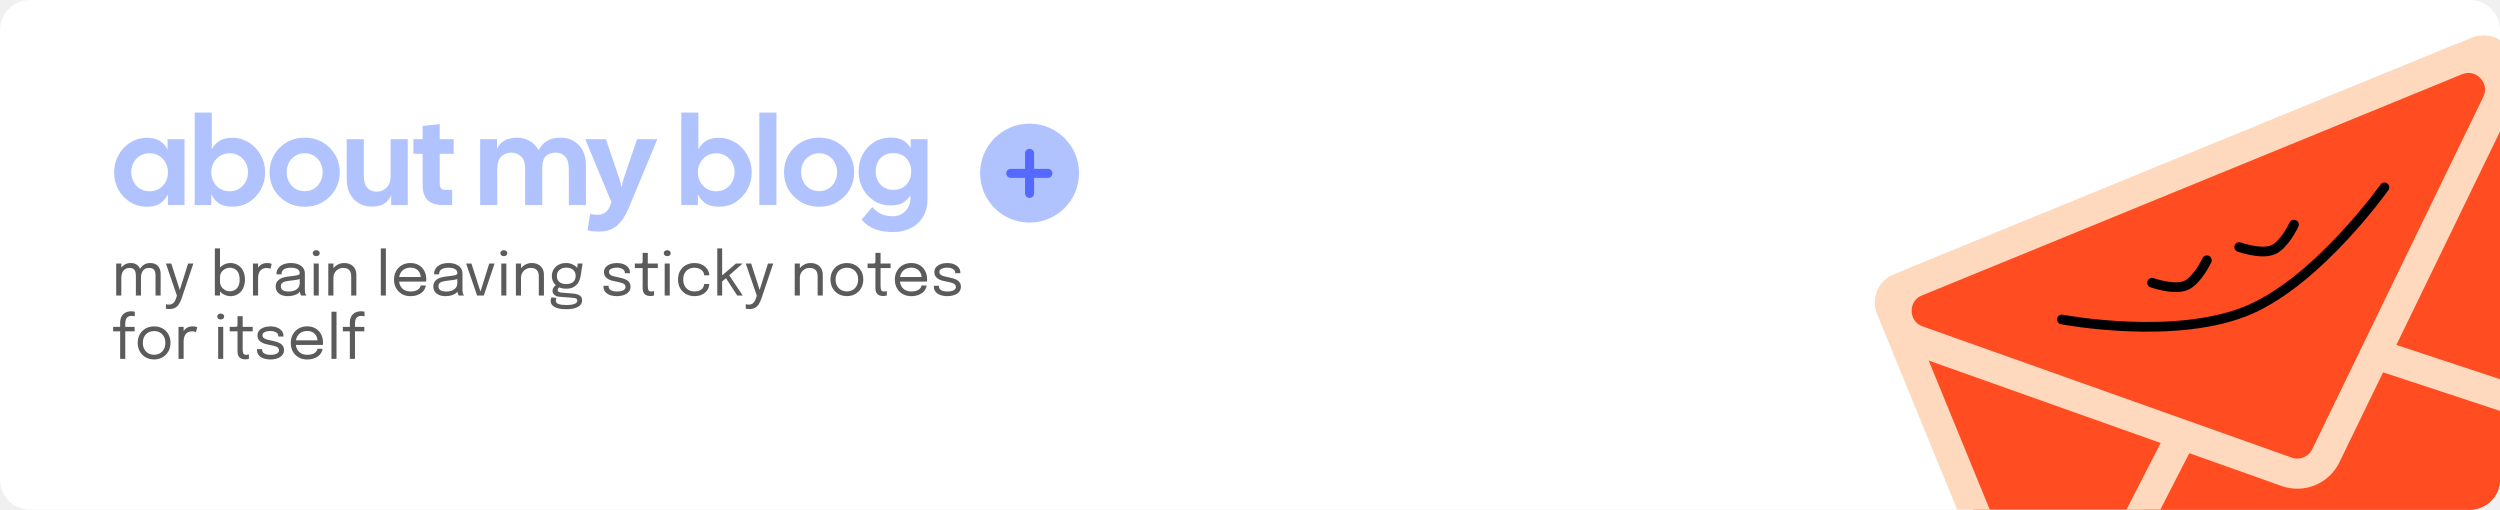
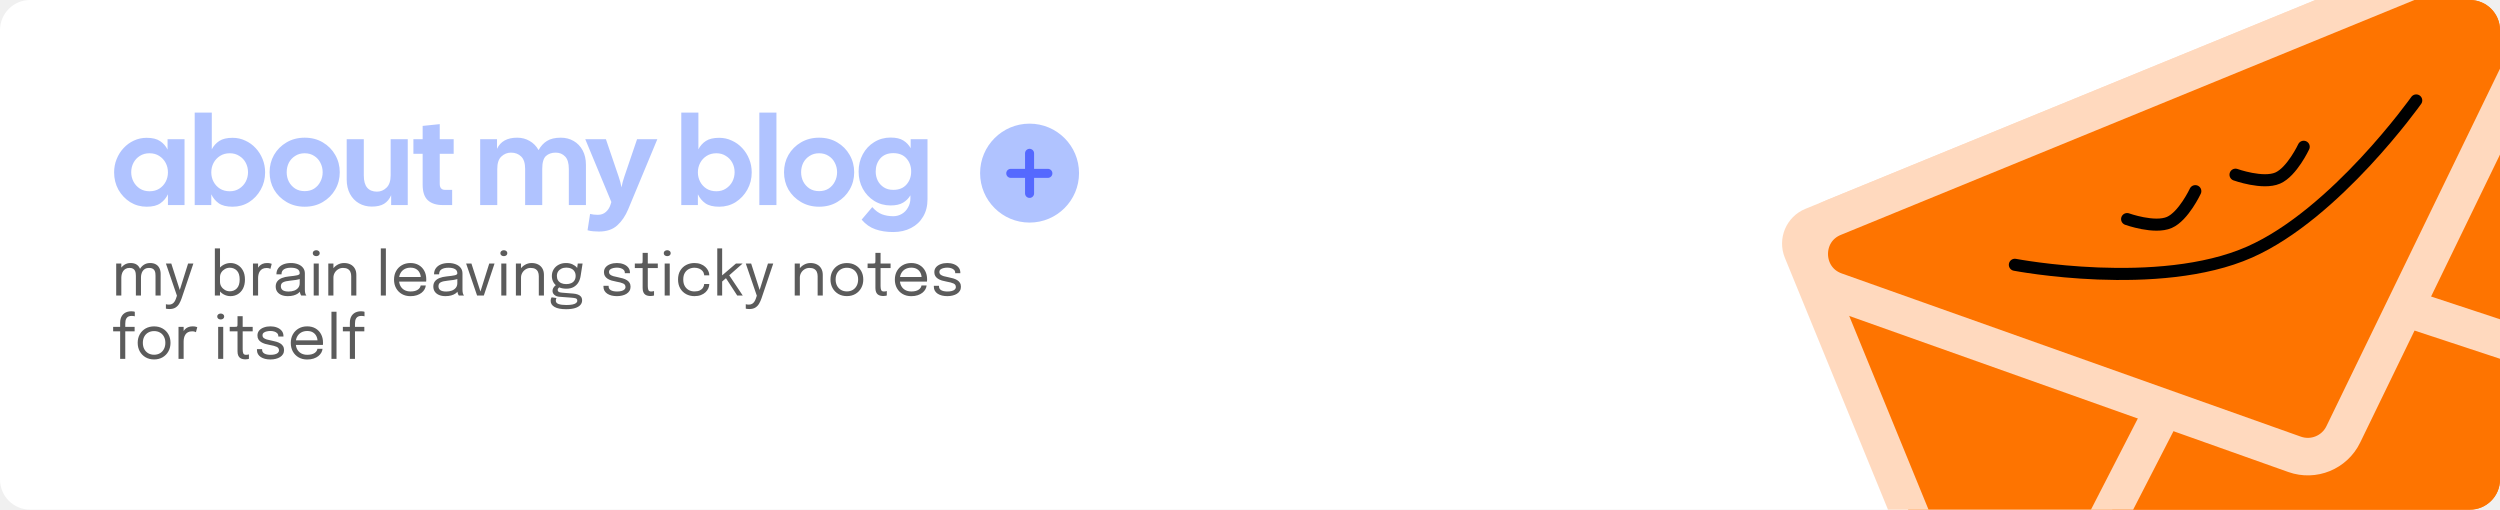
<svg xmlns="http://www.w3.org/2000/svg" width="829" height="169" viewBox="0 0 829 169" fill="none">
-   <g clip-path="url(#clip0_57_651)">
+   <g clip-path="url(#clip0_61_985)">
    <rect width="829" height="169" rx="10" fill="white" />
-     <rect x="625.142" y="97.546" width="217.391" height="146.117" rx="5" transform="rotate(-22.2683 625.142 97.5463)" fill="#FF4C21" stroke="#FFD9BE" stroke-width="10" />
-     <path d="M744.209 103.882C744.428 103.457 744.924 103.254 745.378 103.404L880.806 148.083C881.663 148.366 881.705 149.563 880.87 149.905L680.245 232.058C679.409 232.4 678.6 231.518 679.012 230.715L744.209 103.882Z" fill="#FF4C21" stroke="#FFD9BE" stroke-width="10" />
-     <path d="M758.266 156.449C763.311 158.242 768.897 155.955 771.235 151.138L827.952 34.309C832.162 25.635 823.442 16.346 814.52 19.999L635.435 93.332C626.513 96.986 626.813 109.722 635.898 112.952L758.266 156.449Z" fill="#FF4C21" stroke="#FFD9BE" stroke-width="10" />
-     <path d="M683.708 105.932C683.708 105.932 722.019 113.257 746.274 102.539C769.224 92.397 790.673 62.132 790.673 62.132" stroke="black" stroke-width="3.219" stroke-linecap="round" />
-     <path d="M713.626 93.751C713.626 93.751 720.92 96.368 724.874 94.646C728.665 92.996 731.798 86.31 731.798 86.31" stroke="black" stroke-width="3.219" stroke-linecap="round" />
-     <path d="M742.516 81.921C742.516 81.921 749.81 84.538 753.764 82.816C757.555 81.166 760.688 74.48 760.688 74.48" stroke="black" stroke-width="3.219" stroke-linecap="round" />
+     <rect x="595.259" y="77.371" width="270.485" height="181.803" rx="6.221" transform="rotate(-22.2683 595.259 77.3707)" fill="#FE7400" stroke="#FFD9BE" stroke-width="12.442" />
+     <path d="M743.406 85.254C743.678 84.725 744.294 84.472 744.86 84.659L913.364 140.25C914.431 140.602 914.483 142.092 913.443 142.517L663.819 244.735C662.779 245.16 661.772 244.062 662.285 243.063L743.406 85.254Z" fill="#FE7400" stroke="#FFD9BE" stroke-width="12.442" />
+     <path d="M760.895 150.66C767.171 152.891 774.122 150.044 777.032 144.052L847.601 -1.312C852.84 -12.104 841.99 -23.662 830.889 -19.116L608.065 72.127C596.964 76.673 597.338 92.521 608.641 96.539L760.895 150.66Z" fill="#FE7400" stroke="#FFD9BE" stroke-width="12.442" />
+     <path d="M668.129 87.804C668.129 87.804 715.796 96.919 745.975 83.582C774.53 70.963 801.219 33.306 801.219 33.306" stroke="black" stroke-width="4.005" stroke-linecap="round" />
+     <path d="M705.354 72.648C705.354 72.648 714.429 75.904 719.349 73.762C724.065 71.709 727.964 63.389 727.964 63.389" stroke="black" stroke-width="4.005" stroke-linecap="round" />
+     <path d="M741.297 57.929C741.297 57.929 750.372 61.185 755.292 59.043C760.009 56.99 763.907 48.671 763.907 48.671" stroke="black" stroke-width="4.005" stroke-linecap="round" />
    <path d="M48.634 68.546C46.646 68.546 44.826 68.042 43.174 67.034C41.55 65.998 40.248 64.626 39.268 62.918C38.316 61.182 37.84 59.264 37.84 57.164C37.84 55.596 38.12 54.126 38.68 52.754C39.24 51.354 40.01 50.136 40.99 49.1C41.97 48.036 43.104 47.21 44.392 46.622C45.708 46.006 47.122 45.698 48.634 45.698C50.538 45.698 52.022 46.062 53.086 46.79C54.15 47.49 54.976 48.428 55.564 49.604V46.16H61.192V68H55.69V64.43C55.102 65.662 54.262 66.656 53.17 67.412C52.106 68.168 50.594 68.546 48.634 68.546ZM49.558 63.422C50.818 63.422 51.896 63.142 52.792 62.582C53.716 61.994 54.43 61.224 54.934 60.272C55.438 59.32 55.69 58.284 55.69 57.164C55.69 56.016 55.438 54.966 54.934 54.014C54.43 53.062 53.716 52.292 52.792 51.704C51.896 51.116 50.818 50.822 49.558 50.822C48.354 50.822 47.29 51.116 46.366 51.704C45.47 52.264 44.77 53.02 44.266 53.972C43.762 54.924 43.51 55.974 43.51 57.122C43.51 58.214 43.762 59.25 44.266 60.23C44.77 61.182 45.47 61.952 46.366 62.54C47.29 63.128 48.354 63.422 49.558 63.422ZM77.119 68.546C75.159 68.546 73.633 68.168 72.541 67.412C71.477 66.656 70.651 65.662 70.063 64.43V68H64.561V37.34H70.231V49.52C70.819 48.372 71.645 47.448 72.709 46.748C73.773 46.048 75.243 45.698 77.119 45.698C78.631 45.698 80.031 46.006 81.319 46.622C82.635 47.21 83.783 48.036 84.763 49.1C85.743 50.136 86.513 51.354 87.073 52.754C87.633 54.126 87.913 55.596 87.913 57.164C87.913 59.264 87.423 61.182 86.443 62.918C85.491 64.626 84.203 65.998 82.579 67.034C80.955 68.042 79.135 68.546 77.119 68.546ZM76.195 63.422C77.399 63.422 78.449 63.128 79.345 62.54C80.269 61.952 80.983 61.182 81.487 60.23C81.991 59.25 82.243 58.214 82.243 57.122C82.243 55.974 81.991 54.924 81.487 53.972C80.983 53.02 80.269 52.264 79.345 51.704C78.449 51.116 77.399 50.822 76.195 50.822C74.963 50.822 73.885 51.116 72.961 51.704C72.037 52.292 71.323 53.062 70.819 54.014C70.315 54.966 70.063 56.016 70.063 57.164C70.063 58.284 70.315 59.32 70.819 60.272C71.323 61.224 72.037 61.994 72.961 62.582C73.885 63.142 74.963 63.422 76.195 63.422ZM101.031 68.546C98.791 68.546 96.789 68.028 95.025 66.992C93.261 65.956 91.875 64.584 90.867 62.876C89.887 61.14 89.397 59.222 89.397 57.122C89.397 55.022 89.887 53.104 90.867 51.368C91.875 49.632 93.261 48.246 95.025 47.21C96.789 46.174 98.791 45.656 101.031 45.656C103.299 45.656 105.301 46.174 107.037 47.21C108.801 48.246 110.173 49.632 111.153 51.368C112.161 53.104 112.665 55.022 112.665 57.122C112.665 59.222 112.161 61.14 111.153 62.876C110.173 64.584 108.801 65.956 107.037 66.992C105.301 68.028 103.299 68.546 101.031 68.546ZM101.031 63.38C102.235 63.38 103.285 63.1 104.181 62.54C105.077 61.952 105.763 61.182 106.239 60.23C106.743 59.278 106.995 58.242 106.995 57.122C106.995 55.974 106.743 54.924 106.239 53.972C105.763 53.02 105.077 52.264 104.181 51.704C103.285 51.116 102.235 50.822 101.031 50.822C99.827 50.822 98.777 51.116 97.881 51.704C96.985 52.264 96.285 53.02 95.781 53.972C95.305 54.924 95.067 55.974 95.067 57.122C95.067 58.242 95.305 59.278 95.781 60.23C96.285 61.182 96.985 61.952 97.881 62.54C98.777 63.1 99.827 63.38 101.031 63.38ZM123.28 68.504C121.712 68.504 120.298 68.14 119.038 67.412C117.778 66.684 116.784 65.648 116.056 64.304C115.328 62.932 114.964 61.336 114.964 59.516V46.16H120.634V58.13C120.634 60.006 121.012 61.378 121.768 62.246C122.524 63.114 123.602 63.548 125.002 63.548C126.206 63.548 127.256 63.114 128.152 62.246C129.076 61.378 129.538 60.006 129.538 58.13V46.16H135.208V68H129.706V64.724C129.174 65.984 128.39 66.936 127.354 67.58C126.346 68.196 124.988 68.504 123.28 68.504ZM146.827 68C144.671 68 143.019 67.468 141.871 66.404C140.723 65.34 140.149 63.618 140.149 61.238V50.99H137.083V46.16H140.149V41.75L145.819 41.162V46.16H150.439V50.99H145.819V60.944C145.819 62.288 146.407 62.96 147.583 62.96H149.935V68H146.827ZM159.225 68V46.16H164.811V49.352C165.959 46.888 168.185 45.656 171.489 45.656C173.029 45.656 174.415 46.02 175.647 46.748C176.879 47.448 177.859 48.456 178.587 49.772C179.315 48.456 180.239 47.448 181.359 46.748C182.507 46.02 184.047 45.656 185.979 45.656C187.547 45.656 188.961 46.02 190.221 46.748C191.481 47.476 192.475 48.512 193.203 49.856C193.931 51.2 194.295 52.796 194.295 54.644V68H188.625V56.03C188.625 54.126 188.219 52.754 187.407 51.914C186.595 51.046 185.545 50.612 184.257 50.612C182.941 50.612 181.863 50.99 181.023 51.746C180.211 52.502 179.805 53.93 179.805 56.03V68H174.135V56.03C174.135 54.126 173.701 52.754 172.833 51.914C171.965 51.046 170.831 50.612 169.431 50.612C168.227 50.612 167.163 51.046 166.239 51.914C165.343 52.754 164.895 54.126 164.895 56.03V68H159.225ZM198.611 76.778C198.051 76.778 197.421 76.75 196.721 76.694C196.021 76.638 195.391 76.526 194.831 76.358L195.671 70.94C196.455 71.136 197.309 71.234 198.233 71.234C199.325 71.234 200.221 70.912 200.921 70.268C201.621 69.652 202.125 68.868 202.433 67.916L202.727 66.992L194.075 46.16H200.921L205.163 58.634C205.555 59.754 205.863 60.916 206.087 62.12C206.311 60.916 206.619 59.754 207.011 58.634L211.253 46.16H217.973L208.313 69.386C207.389 71.598 206.185 73.376 204.701 74.72C203.217 76.092 201.187 76.778 198.611 76.778ZM238.474 68.546C236.514 68.546 234.988 68.168 233.896 67.412C232.832 66.656 232.006 65.662 231.418 64.43V68H225.916V37.34H231.586V49.52C232.174 48.372 233 47.448 234.064 46.748C235.128 46.048 236.598 45.698 238.474 45.698C239.986 45.698 241.386 46.006 242.674 46.622C243.99 47.21 245.138 48.036 246.118 49.1C247.098 50.136 247.868 51.354 248.428 52.754C248.988 54.126 249.268 55.596 249.268 57.164C249.268 59.264 248.778 61.182 247.798 62.918C246.846 64.626 245.558 65.998 243.934 67.034C242.31 68.042 240.49 68.546 238.474 68.546ZM237.55 63.422C238.754 63.422 239.804 63.128 240.7 62.54C241.624 61.952 242.338 61.182 242.842 60.23C243.346 59.25 243.598 58.214 243.598 57.122C243.598 55.974 243.346 54.924 242.842 53.972C242.338 53.02 241.624 52.264 240.7 51.704C239.804 51.116 238.754 50.822 237.55 50.822C236.318 50.822 235.24 51.116 234.316 51.704C233.392 52.292 232.678 53.062 232.174 54.014C231.67 54.966 231.418 56.016 231.418 57.164C231.418 58.284 231.67 59.32 232.174 60.272C232.678 61.224 233.392 61.994 234.316 62.582C235.24 63.142 236.318 63.422 237.55 63.422ZM251.797 68V37.34H257.467V68H251.797ZM271.615 68.546C269.375 68.546 267.373 68.028 265.609 66.992C263.845 65.956 262.459 64.584 261.451 62.876C260.471 61.14 259.981 59.222 259.981 57.122C259.981 55.022 260.471 53.104 261.451 51.368C262.459 49.632 263.845 48.246 265.609 47.21C267.373 46.174 269.375 45.656 271.615 45.656C273.883 45.656 275.885 46.174 277.621 47.21C279.385 48.246 280.757 49.632 281.737 51.368C282.745 53.104 283.249 55.022 283.249 57.122C283.249 59.222 282.745 61.14 281.737 62.876C280.757 64.584 279.385 65.956 277.621 66.992C275.885 68.028 273.883 68.546 271.615 68.546ZM271.615 63.38C272.819 63.38 273.869 63.1 274.765 62.54C275.661 61.952 276.347 61.182 276.823 60.23C277.327 59.278 277.579 58.242 277.579 57.122C277.579 55.974 277.327 54.924 276.823 53.972C276.347 53.02 275.661 52.264 274.765 51.704C273.869 51.116 272.819 50.822 271.615 50.822C270.411 50.822 269.361 51.116 268.465 51.704C267.569 52.264 266.869 53.02 266.365 53.972C265.889 54.924 265.651 55.974 265.651 57.122C265.651 58.242 265.889 59.278 266.365 60.23C266.869 61.182 267.569 61.952 268.465 62.54C269.361 63.1 270.411 63.38 271.615 63.38ZM296.179 76.946C293.967 76.946 291.993 76.638 290.257 76.022C288.549 75.434 287.037 74.37 285.721 72.83L289.249 68.672C290.285 69.848 291.363 70.646 292.483 71.066C293.603 71.486 294.849 71.696 296.221 71.696C297.229 71.696 298.167 71.444 299.035 70.94C299.903 70.436 300.589 69.722 301.093 68.798C301.625 67.902 301.891 66.88 301.891 65.732V64.766C301.303 65.774 300.491 66.586 299.455 67.202C298.447 67.818 297.061 68.126 295.297 68.126C293.309 68.126 291.503 67.622 289.879 66.614C288.283 65.606 287.023 64.262 286.099 62.582C285.175 60.874 284.713 58.97 284.713 56.87C284.713 54.77 285.175 52.866 286.099 51.158C287.023 49.45 288.283 48.106 289.879 47.126C291.503 46.118 293.309 45.614 295.297 45.614C297.117 45.614 298.531 45.936 299.539 46.58C300.575 47.224 301.387 48.078 301.975 49.142V46.16H307.561V66.068C307.561 68.308 307.071 70.24 306.091 71.864C305.139 73.488 303.809 74.734 302.101 75.602C300.393 76.498 298.419 76.946 296.179 76.946ZM296.221 62.96C298.097 62.96 299.553 62.372 300.589 61.196C301.625 60.02 302.143 58.578 302.143 56.87C302.143 55.162 301.625 53.72 300.589 52.544C299.553 51.368 298.097 50.78 296.221 50.78C294.373 50.78 292.931 51.368 291.895 52.544C290.887 53.72 290.383 55.162 290.383 56.87C290.383 57.962 290.607 58.97 291.055 59.894C291.531 60.818 292.203 61.56 293.071 62.12C293.939 62.68 294.989 62.96 296.221 62.96Z" fill="#B0C3FF" />
    <path d="M45.06 98V93.31C45.06 92.897 45.06 92.54 45.06 92.24C45.06 91.933 45.06 91.677 45.06 91.47C45.06 91.21 45.04 90.93 45 90.63C44.967 90.323 44.883 90.037 44.75 89.77C44.617 89.497 44.407 89.273 44.12 89.1C43.84 88.927 43.45 88.84 42.95 88.84C42.443 88.84 42.017 88.94 41.67 89.14C41.323 89.333 41.043 89.59 40.83 89.91C40.617 90.23 40.463 90.583 40.37 90.97C40.277 91.35 40.23 91.727 40.23 92.1L39.27 91.71C39.27 90.91 39.437 90.17 39.77 89.49C40.103 88.81 40.57 88.263 41.17 87.85C41.777 87.43 42.487 87.22 43.3 87.22C44.107 87.22 44.763 87.383 45.27 87.71C45.777 88.037 46.15 88.487 46.39 89.06C46.63 89.633 46.75 90.293 46.75 91.04C46.75 91.307 46.75 91.65 46.75 92.07C46.75 92.483 46.75 92.957 46.75 93.49V98H45.06ZM38.53 98V87.38H40.23V98H38.53ZM51.57 98V93.31C51.57 92.857 51.57 92.483 51.57 92.19C51.57 91.89 51.57 91.637 51.57 91.43C51.57 91.17 51.553 90.89 51.52 90.59C51.487 90.29 51.403 90.01 51.27 89.75C51.137 89.483 50.923 89.267 50.63 89.1C50.343 88.927 49.94 88.84 49.42 88.84C48.907 88.84 48.477 88.937 48.13 89.13C47.79 89.323 47.517 89.577 47.31 89.89C47.11 90.203 46.967 90.543 46.88 90.91C46.793 91.27 46.75 91.617 46.75 91.95L45.79 91.58C45.79 90.82 45.95 90.11 46.27 89.45C46.597 88.783 47.057 88.247 47.65 87.84C48.25 87.427 48.96 87.22 49.78 87.22C50.547 87.22 51.187 87.37 51.7 87.67C52.22 87.97 52.61 88.393 52.87 88.94C53.137 89.48 53.27 90.123 53.27 90.87C53.27 91.15 53.27 91.497 53.27 91.91C53.27 92.323 53.27 92.79 53.27 93.31V98H51.57ZM56.155 102.48C55.888 102.48 55.645 102.463 55.425 102.43C55.205 102.403 55.068 102.377 55.015 102.35V100.87C55.101 100.91 55.245 100.943 55.445 100.97C55.645 100.997 55.845 101.01 56.045 101.01C56.471 101.01 56.831 100.92 57.125 100.74C57.418 100.567 57.665 100.327 57.865 100.02C58.065 99.72 58.228 99.38 58.355 99L58.675 98.06L55.015 87.38H56.795L59.735 96.53H59.495L62.375 87.38H64.125L60.235 98.91C60.015 99.557 59.748 100.15 59.435 100.69C59.128 101.23 58.715 101.663 58.195 101.99C57.681 102.317 57.001 102.48 56.155 102.48ZM76.435 98.2C75.615 98.2 74.848 98 74.135 97.6C73.421 97.193 72.841 96.637 72.395 95.93C71.955 95.223 71.735 94.417 71.735 93.51C71.735 93.49 71.735 93.473 71.735 93.46C71.735 93.447 71.735 93.43 71.735 93.41L72.955 93.38C72.955 93.393 72.955 93.41 72.955 93.43C72.955 93.443 72.955 93.457 72.955 93.47C72.955 94.043 73.105 94.567 73.405 95.04C73.712 95.513 74.112 95.89 74.605 96.17C75.098 96.45 75.628 96.59 76.195 96.59C77.135 96.59 77.915 96.27 78.535 95.63C79.162 94.983 79.475 94 79.475 92.68C79.475 91.353 79.165 90.373 78.545 89.74C77.925 89.1 77.141 88.78 76.195 88.78C75.628 88.78 75.098 88.92 74.605 89.2C74.112 89.473 73.712 89.843 73.405 90.31C73.105 90.777 72.955 91.3 72.955 91.88L71.735 91.84C71.735 90.927 71.955 90.123 72.395 89.43C72.841 88.737 73.421 88.197 74.135 87.81C74.848 87.417 75.615 87.22 76.435 87.22C77.295 87.22 78.088 87.433 78.815 87.86C79.541 88.28 80.125 88.897 80.565 89.71C81.005 90.523 81.225 91.513 81.225 92.68C81.225 93.867 81.008 94.873 80.575 95.7C80.141 96.52 79.561 97.143 78.835 97.57C78.108 97.99 77.308 98.2 76.435 98.2ZM71.245 98V82.37H72.955V98H71.245ZM83.882 98V87.38H85.582V90.64L85.022 90.44C85.062 90.047 85.162 89.66 85.322 89.28C85.482 88.893 85.702 88.547 85.982 88.24C86.268 87.927 86.625 87.68 87.052 87.5C87.478 87.313 87.978 87.22 88.552 87.22C88.978 87.22 89.325 87.257 89.592 87.33C89.865 87.397 90.035 87.45 90.102 87.49L89.662 89.16C89.595 89.113 89.458 89.053 89.252 88.98C89.052 88.907 88.765 88.87 88.392 88.87C87.838 88.87 87.378 88.97 87.012 89.17C86.652 89.37 86.365 89.637 86.152 89.97C85.945 90.297 85.798 90.653 85.712 91.04C85.625 91.427 85.582 91.81 85.582 92.19V98H83.882ZM95.443 98.2C94.636 98.2 93.93 98.073 93.323 97.82C92.723 97.567 92.257 97.203 91.923 96.73C91.59 96.25 91.423 95.677 91.423 95.01C91.423 94.317 91.603 93.74 91.963 93.28C92.323 92.813 92.83 92.45 93.483 92.19C94.136 91.93 94.897 91.757 95.763 91.67C97.07 91.537 98 91.407 98.553 91.28C99.106 91.147 99.383 90.933 99.383 90.64C99.383 90.633 99.383 90.63 99.383 90.63C99.383 90.623 99.383 90.617 99.383 90.61C99.383 89.997 99.133 89.54 98.633 89.24C98.133 88.933 97.41 88.78 96.463 88.78C95.477 88.78 94.71 88.953 94.163 89.3C93.617 89.64 93.343 90.193 93.343 90.96H91.663C91.663 90.167 91.867 89.493 92.273 88.94C92.68 88.38 93.243 87.953 93.963 87.66C94.69 87.367 95.526 87.22 96.473 87.22C97.34 87.22 98.12 87.353 98.813 87.62C99.513 87.88 100.066 88.27 100.473 88.79C100.886 89.303 101.093 89.94 101.093 90.7C101.093 90.84 101.093 90.98 101.093 91.12C101.093 91.253 101.093 91.39 101.093 91.53V96C101.093 96.233 101.103 96.46 101.123 96.68C101.143 96.9 101.176 97.093 101.223 97.26C101.283 97.46 101.35 97.623 101.423 97.75C101.496 97.87 101.556 97.953 101.603 98H99.893C99.86 97.967 99.81 97.89 99.743 97.77C99.677 97.643 99.613 97.497 99.553 97.33C99.507 97.197 99.47 97.03 99.443 96.83C99.416 96.623 99.403 96.41 99.403 96.19L99.683 96.38C99.477 96.74 99.173 97.057 98.773 97.33C98.38 97.603 97.903 97.817 97.343 97.97C96.783 98.123 96.15 98.2 95.443 98.2ZM95.713 96.67C96.4 96.67 97.02 96.567 97.573 96.36C98.126 96.147 98.567 95.833 98.893 95.42C99.22 95.007 99.383 94.493 99.383 93.88V91.77L99.763 92.41C99.337 92.577 98.803 92.713 98.163 92.82C97.53 92.92 96.867 93.003 96.173 93.07C95.166 93.163 94.406 93.34 93.893 93.6C93.386 93.86 93.133 94.297 93.133 94.91C93.133 95.49 93.343 95.93 93.763 96.23C94.183 96.523 94.833 96.67 95.713 96.67ZM104.021 98V87.38H105.701V98H104.021ZM104.871 84.94C104.557 84.94 104.284 84.853 104.051 84.68C103.824 84.5 103.711 84.257 103.711 83.95C103.711 83.65 103.824 83.413 104.051 83.24C104.284 83.06 104.557 82.97 104.871 82.97C105.184 82.97 105.454 83.06 105.681 83.24C105.907 83.413 106.021 83.65 106.021 83.95C106.021 84.257 105.907 84.5 105.681 84.68C105.454 84.853 105.184 84.94 104.871 84.94ZM116.462 98V92.91C116.462 92.603 116.462 92.353 116.462 92.16C116.462 91.96 116.462 91.77 116.462 91.59C116.462 91.037 116.369 90.553 116.182 90.14C115.995 89.727 115.702 89.407 115.302 89.18C114.902 88.953 114.379 88.84 113.732 88.84C113.165 88.84 112.639 88.987 112.152 89.28C111.672 89.567 111.285 89.957 110.992 90.45C110.705 90.937 110.562 91.483 110.562 92.09L109.592 91.72C109.592 90.887 109.795 90.13 110.202 89.45C110.615 88.77 111.162 88.23 111.842 87.83C112.529 87.423 113.275 87.22 114.082 87.22C114.902 87.22 115.619 87.377 116.232 87.69C116.845 88.003 117.319 88.453 117.652 89.04C117.992 89.62 118.162 90.32 118.162 91.14C118.162 91.433 118.162 91.753 118.162 92.1C118.162 92.447 118.162 92.77 118.162 93.07V98H116.462ZM108.862 98V87.38H110.562V98H108.862ZM127.958 82.37V98H126.278V82.37H127.958ZM131.619 93.37V91.85H139.829L139.529 92.35C139.529 92.31 139.529 92.273 139.529 92.24C139.529 92.2 139.529 92.163 139.529 92.13C139.529 91.517 139.399 90.957 139.139 90.45C138.886 89.937 138.506 89.527 137.999 89.22C137.492 88.913 136.866 88.76 136.119 88.76C135.366 88.76 134.702 88.92 134.129 89.24C133.556 89.56 133.109 90.013 132.789 90.6C132.469 91.18 132.309 91.873 132.309 92.68C132.309 93.5 132.462 94.207 132.769 94.8C133.082 95.393 133.526 95.85 134.099 96.17C134.672 96.49 135.352 96.65 136.139 96.65C136.699 96.65 137.186 96.593 137.599 96.48C138.012 96.36 138.352 96.203 138.619 96.01C138.892 95.81 139.099 95.593 139.239 95.36C139.379 95.127 139.462 94.893 139.489 94.66H141.189C141.156 95.087 141.022 95.51 140.789 95.93C140.556 96.35 140.226 96.733 139.799 97.08C139.372 97.42 138.849 97.693 138.229 97.9C137.609 98.107 136.896 98.21 136.089 98.21C135.022 98.21 134.082 97.977 133.269 97.51C132.456 97.043 131.816 96.397 131.349 95.57C130.889 94.743 130.659 93.793 130.659 92.72C130.659 91.633 130.892 90.68 131.359 89.86C131.826 89.033 132.469 88.387 133.289 87.92C134.109 87.453 135.046 87.22 136.099 87.22C137.172 87.22 138.102 87.453 138.889 87.92C139.676 88.387 140.282 89.027 140.709 89.84C141.136 90.647 141.349 91.567 141.349 92.6C141.349 92.707 141.346 92.847 141.339 93.02C141.332 93.193 141.322 93.31 141.309 93.37H131.619ZM147.709 98.2C146.902 98.2 146.195 98.073 145.589 97.82C144.989 97.567 144.522 97.203 144.189 96.73C143.855 96.25 143.689 95.677 143.689 95.01C143.689 94.317 143.869 93.74 144.229 93.28C144.589 92.813 145.095 92.45 145.749 92.19C146.402 91.93 147.162 91.757 148.029 91.67C149.335 91.537 150.265 91.407 150.819 91.28C151.372 91.147 151.649 90.933 151.649 90.64C151.649 90.633 151.649 90.63 151.649 90.63C151.649 90.623 151.649 90.617 151.649 90.61C151.649 89.997 151.399 89.54 150.899 89.24C150.399 88.933 149.675 88.78 148.729 88.78C147.742 88.78 146.975 88.953 146.429 89.3C145.882 89.64 145.609 90.193 145.609 90.96H143.929C143.929 90.167 144.132 89.493 144.539 88.94C144.945 88.38 145.509 87.953 146.229 87.66C146.955 87.367 147.792 87.22 148.739 87.22C149.605 87.22 150.385 87.353 151.079 87.62C151.779 87.88 152.332 88.27 152.739 88.79C153.152 89.303 153.359 89.94 153.359 90.7C153.359 90.84 153.359 90.98 153.359 91.12C153.359 91.253 153.359 91.39 153.359 91.53V96C153.359 96.233 153.369 96.46 153.389 96.68C153.409 96.9 153.442 97.093 153.489 97.26C153.549 97.46 153.615 97.623 153.689 97.75C153.762 97.87 153.822 97.953 153.869 98H152.159C152.125 97.967 152.075 97.89 152.009 97.77C151.942 97.643 151.879 97.497 151.819 97.33C151.772 97.197 151.735 97.03 151.709 96.83C151.682 96.623 151.669 96.41 151.669 96.19L151.949 96.38C151.742 96.74 151.439 97.057 151.039 97.33C150.645 97.603 150.169 97.817 149.609 97.97C149.049 98.123 148.415 98.2 147.709 98.2ZM147.979 96.67C148.665 96.67 149.285 96.567 149.839 96.36C150.392 96.147 150.832 95.833 151.159 95.42C151.485 95.007 151.649 94.493 151.649 93.88V91.77L152.029 92.41C151.602 92.577 151.069 92.713 150.429 92.82C149.795 92.92 149.132 93.003 148.439 93.07C147.432 93.163 146.672 93.34 146.159 93.6C145.652 93.86 145.399 94.297 145.399 94.91C145.399 95.49 145.609 95.93 146.029 96.23C146.449 96.523 147.099 96.67 147.979 96.67ZM163.993 87.38L160.433 98H158.203L154.563 87.38H156.323L159.453 97.1H159.183L162.233 87.38H163.993ZM166.228 98V87.38H167.908V98H166.228ZM167.078 84.94C166.764 84.94 166.491 84.853 166.258 84.68C166.031 84.5 165.918 84.257 165.918 83.95C165.918 83.65 166.031 83.413 166.258 83.24C166.491 83.06 166.764 82.97 167.078 82.97C167.391 82.97 167.661 83.06 167.888 83.24C168.114 83.413 168.228 83.65 168.228 83.95C168.228 84.257 168.114 84.5 167.888 84.68C167.661 84.853 167.391 84.94 167.078 84.94ZM178.669 98V92.91C178.669 92.603 178.669 92.353 178.669 92.16C178.669 91.96 178.669 91.77 178.669 91.59C178.669 91.037 178.576 90.553 178.389 90.14C178.202 89.727 177.909 89.407 177.509 89.18C177.109 88.953 176.586 88.84 175.939 88.84C175.372 88.84 174.846 88.987 174.359 89.28C173.879 89.567 173.492 89.957 173.199 90.45C172.912 90.937 172.769 91.483 172.769 92.09L171.799 91.72C171.799 90.887 172.002 90.13 172.409 89.45C172.822 88.77 173.369 88.23 174.049 87.83C174.736 87.423 175.482 87.22 176.289 87.22C177.109 87.22 177.826 87.377 178.439 87.69C179.052 88.003 179.526 88.453 179.859 89.04C180.199 89.62 180.369 90.32 180.369 91.14C180.369 91.433 180.369 91.753 180.369 92.1C180.369 92.447 180.369 92.77 180.369 93.07V98H178.669ZM171.069 98V87.38H172.769V98H171.069ZM190.115 97.35C190.688 97.397 191.191 97.503 191.625 97.67C192.065 97.83 192.408 98.067 192.655 98.38C192.901 98.7 193.025 99.117 193.025 99.63C193.025 100.197 192.831 100.697 192.445 101.13C192.058 101.57 191.471 101.913 190.685 102.16C189.898 102.407 188.908 102.53 187.715 102.53C186.028 102.53 184.755 102.283 183.895 101.79C183.035 101.303 182.605 100.637 182.605 99.79C182.605 99.523 182.635 99.287 182.695 99.08C182.761 98.88 182.835 98.717 182.915 98.59L184.535 98.83C184.481 98.903 184.428 99.013 184.375 99.16C184.328 99.313 184.305 99.49 184.305 99.69C184.305 100.223 184.608 100.597 185.215 100.81C185.821 101.03 186.681 101.14 187.795 101.14C188.628 101.14 189.311 101.083 189.845 100.97C190.378 100.857 190.775 100.693 191.035 100.48C191.295 100.267 191.425 100.017 191.425 99.73C191.425 99.297 191.241 99.027 190.875 98.92C190.515 98.82 190.068 98.75 189.535 98.71L185.495 98.41C184.821 98.357 184.271 98.15 183.845 97.79C183.425 97.423 183.215 96.98 183.215 96.46C183.215 96.14 183.291 95.837 183.445 95.55C183.605 95.263 183.788 95.023 183.995 94.83C184.208 94.63 184.398 94.51 184.565 94.47L185.905 95.08C185.738 95.107 185.531 95.223 185.285 95.43C185.045 95.63 184.925 95.867 184.925 96.14C184.925 96.387 185.021 96.59 185.215 96.75C185.408 96.903 185.791 97.003 186.365 97.05L190.115 97.35ZM191.585 87.38H193.185L192.525 91.56C192.405 92.34 192.155 93.047 191.775 93.68C191.395 94.307 190.875 94.807 190.215 95.18C189.561 95.547 188.751 95.73 187.785 95.73C186.778 95.73 185.918 95.547 185.205 95.18C184.491 94.813 183.945 94.313 183.565 93.68C183.185 93.04 182.995 92.32 182.995 91.52C182.995 90.707 183.191 89.977 183.585 89.33C183.985 88.677 184.538 88.163 185.245 87.79C185.951 87.41 186.761 87.22 187.675 87.22C188.495 87.22 189.211 87.363 189.825 87.65C190.438 87.93 190.921 88.283 191.275 88.71C191.635 89.137 191.835 89.567 191.875 90L191.235 90.04L191.585 87.38ZM187.775 94.21C188.421 94.21 188.975 94.103 189.435 93.89C189.901 93.677 190.258 93.367 190.505 92.96C190.758 92.553 190.885 92.06 190.885 91.48C190.885 90.92 190.758 90.437 190.505 90.03C190.258 89.617 189.901 89.3 189.435 89.08C188.975 88.853 188.425 88.74 187.785 88.74C187.171 88.74 186.628 88.857 186.155 89.09C185.688 89.317 185.321 89.637 185.055 90.05C184.795 90.463 184.665 90.95 184.665 91.51C184.665 92.077 184.788 92.563 185.035 92.97C185.288 93.37 185.645 93.677 186.105 93.89C186.571 94.103 187.128 94.21 187.775 94.21ZM204.582 98.2C203.942 98.2 203.349 98.133 202.802 98C202.262 97.86 201.789 97.66 201.382 97.4C200.982 97.133 200.669 96.807 200.442 96.42C200.222 96.033 200.112 95.59 200.112 95.09C200.112 95.037 200.112 94.983 200.112 94.93C200.112 94.87 200.112 94.82 200.112 94.78H201.822C201.822 94.82 201.822 94.853 201.822 94.88C201.822 94.907 201.822 94.947 201.822 95C201.822 95.54 202.072 95.953 202.572 96.24C203.072 96.52 203.756 96.66 204.622 96.66C205.156 96.66 205.632 96.607 206.052 96.5C206.472 96.393 206.802 96.23 207.042 96.01C207.289 95.79 207.412 95.513 207.412 95.18C207.412 94.627 207.152 94.233 206.632 94C206.119 93.76 205.349 93.553 204.322 93.38C203.782 93.287 203.269 93.167 202.782 93.02C202.296 92.867 201.862 92.67 201.482 92.43C201.109 92.19 200.812 91.893 200.592 91.54C200.379 91.18 200.272 90.75 200.272 90.25C200.272 89.603 200.462 89.057 200.842 88.61C201.229 88.157 201.749 87.813 202.402 87.58C203.056 87.34 203.782 87.22 204.582 87.22C205.356 87.22 206.069 87.343 206.722 87.59C207.376 87.837 207.899 88.197 208.292 88.67C208.692 89.137 208.892 89.713 208.892 90.4C208.892 90.427 208.892 90.46 208.892 90.5C208.892 90.533 208.892 90.567 208.892 90.6H207.192C207.192 90.567 207.192 90.54 207.192 90.52C207.192 90.5 207.192 90.477 207.192 90.45C207.192 90.063 207.069 89.747 206.822 89.5C206.576 89.247 206.256 89.06 205.862 88.94C205.469 88.813 205.049 88.75 204.602 88.75C204.182 88.75 203.769 88.797 203.362 88.89C202.956 88.977 202.619 89.123 202.352 89.33C202.086 89.537 201.952 89.82 201.952 90.18C201.952 90.54 202.076 90.83 202.322 91.05C202.576 91.263 202.929 91.44 203.382 91.58C203.842 91.713 204.382 91.837 205.002 91.95C205.556 92.05 206.079 92.177 206.572 92.33C207.066 92.477 207.499 92.667 207.872 92.9C208.252 93.133 208.549 93.43 208.762 93.79C208.982 94.143 209.092 94.577 209.092 95.09C209.092 95.61 208.972 96.063 208.732 96.45C208.499 96.837 208.172 97.16 207.752 97.42C207.339 97.68 206.859 97.873 206.312 98C205.772 98.133 205.196 98.2 204.582 98.2ZM215.718 98.16C215.392 98.16 215.072 98.123 214.758 98.05C214.445 97.977 214.162 97.847 213.908 97.66C213.662 97.467 213.465 97.197 213.318 96.85C213.172 96.497 213.098 96.043 213.098 95.49C213.098 95.35 213.098 95.207 213.098 95.06C213.098 94.907 213.098 94.747 213.098 94.58V88.88H210.508V87.38H212.168C212.395 87.38 212.572 87.373 212.698 87.36C212.825 87.34 212.915 87.297 212.968 87.23C213.028 87.157 213.065 87.047 213.078 86.9C213.092 86.747 213.098 86.537 213.098 86.27V83.86H214.808V87.38H218.128V88.88H214.808V94.03C214.808 94.177 214.808 94.32 214.808 94.46C214.808 94.6 214.808 94.73 214.808 94.85C214.808 95.417 214.875 95.86 215.008 96.18C215.148 96.5 215.458 96.66 215.938 96.66C216.132 96.66 216.315 96.643 216.488 96.61C216.662 96.577 216.792 96.543 216.878 96.51V97.99C216.765 98.03 216.605 98.067 216.398 98.1C216.198 98.14 215.972 98.16 215.718 98.16ZM220.407 98V87.38H222.087V98H220.407ZM221.257 84.94C220.944 84.94 220.671 84.853 220.437 84.68C220.211 84.5 220.097 84.257 220.097 83.95C220.097 83.65 220.211 83.413 220.437 83.24C220.671 83.06 220.944 82.97 221.257 82.97C221.571 82.97 221.841 83.06 222.067 83.24C222.294 83.413 222.407 83.65 222.407 83.95C222.407 84.257 222.294 84.5 222.067 84.68C221.841 84.853 221.571 84.94 221.257 84.94ZM230.289 98.2C229.275 98.2 228.355 97.98 227.529 97.54C226.702 97.093 226.045 96.457 225.559 95.63C225.079 94.803 224.839 93.82 224.839 92.68C224.839 91.54 225.079 90.563 225.559 89.75C226.045 88.93 226.702 88.303 227.529 87.87C228.355 87.437 229.275 87.22 230.289 87.22C231.062 87.22 231.752 87.34 232.359 87.58C232.965 87.813 233.479 88.127 233.899 88.52C234.319 88.913 234.639 89.347 234.859 89.82C235.085 90.287 235.199 90.753 235.199 91.22C235.199 91.227 235.199 91.237 235.199 91.25C235.199 91.263 235.199 91.277 235.199 91.29H233.509C233.509 91.257 233.505 91.22 233.499 91.18C233.492 91.133 233.485 91.087 233.479 91.04C233.425 90.593 233.255 90.203 232.969 89.87C232.682 89.53 232.309 89.263 231.849 89.07C231.389 88.877 230.865 88.78 230.279 88.78C229.619 88.78 229.005 88.923 228.439 89.21C227.879 89.49 227.425 89.92 227.079 90.5C226.739 91.073 226.569 91.8 226.569 92.68C226.569 93.553 226.739 94.283 227.079 94.87C227.419 95.457 227.869 95.9 228.429 96.2C228.995 96.493 229.612 96.64 230.279 96.64C230.999 96.64 231.592 96.527 232.059 96.3C232.525 96.073 232.875 95.773 233.109 95.4C233.349 95.02 233.482 94.613 233.509 94.18H235.199C235.199 94.66 235.092 95.14 234.879 95.62C234.665 96.093 234.352 96.527 233.939 96.92C233.525 97.307 233.012 97.617 232.399 97.85C231.792 98.083 231.089 98.2 230.289 98.2ZM237.846 98V82.37H239.466V91.95L238.976 91.73L244.056 87.38H246.256L241.166 91.86L241.616 90.99L246.296 98H244.466L240.516 91.93L240.866 92.13L239.216 93.56L239.466 92.75V98H237.846ZM248.44 102.48C248.173 102.48 247.93 102.463 247.71 102.43C247.49 102.403 247.353 102.377 247.3 102.35V100.87C247.387 100.91 247.53 100.943 247.73 100.97C247.93 100.997 248.13 101.01 248.33 101.01C248.757 101.01 249.117 100.92 249.41 100.74C249.703 100.567 249.95 100.327 250.15 100.02C250.35 99.72 250.513 99.38 250.64 99L250.96 98.06L247.3 87.38H249.08L252.02 96.53H251.78L254.66 87.38H256.41L252.52 98.91C252.3 99.557 252.033 100.15 251.72 100.69C251.413 101.23 251 101.663 250.48 101.99C249.967 102.317 249.287 102.48 248.44 102.48ZM271.13 98V92.91C271.13 92.603 271.13 92.353 271.13 92.16C271.13 91.96 271.13 91.77 271.13 91.59C271.13 91.037 271.037 90.553 270.85 90.14C270.663 89.727 270.37 89.407 269.97 89.18C269.57 88.953 269.047 88.84 268.4 88.84C267.833 88.84 267.307 88.987 266.82 89.28C266.34 89.567 265.953 89.957 265.66 90.45C265.373 90.937 265.23 91.483 265.23 92.09L264.26 91.72C264.26 90.887 264.463 90.13 264.87 89.45C265.283 88.77 265.83 88.23 266.51 87.83C267.197 87.423 267.943 87.22 268.75 87.22C269.57 87.22 270.287 87.377 270.9 87.69C271.513 88.003 271.987 88.453 272.32 89.04C272.66 89.62 272.83 90.32 272.83 91.14C272.83 91.433 272.83 91.753 272.83 92.1C272.83 92.447 272.83 92.77 272.83 93.07V98H271.13ZM263.53 98V87.38H265.23V98H263.53ZM280.826 98.19C279.759 98.19 278.816 97.953 277.996 97.48C277.182 97 276.542 96.347 276.076 95.52C275.616 94.687 275.386 93.74 275.386 92.68C275.386 91.62 275.616 90.68 276.076 89.86C276.542 89.04 277.182 88.397 277.996 87.93C278.816 87.463 279.759 87.23 280.826 87.23C281.892 87.23 282.832 87.463 283.646 87.93C284.466 88.397 285.106 89.04 285.566 89.86C286.032 90.68 286.266 91.62 286.266 92.68C286.266 93.74 286.032 94.687 285.566 95.52C285.106 96.347 284.466 97 283.646 97.48C282.832 97.953 281.892 98.19 280.826 98.19ZM280.826 96.63C281.559 96.63 282.206 96.467 282.766 96.14C283.326 95.813 283.762 95.353 284.076 94.76C284.396 94.167 284.556 93.473 284.556 92.68C284.556 91.887 284.396 91.2 284.076 90.62C283.762 90.033 283.326 89.583 282.766 89.27C282.206 88.95 281.559 88.79 280.826 88.79C280.099 88.79 279.452 88.95 278.886 89.27C278.326 89.583 277.886 90.033 277.566 90.62C277.252 91.2 277.096 91.887 277.096 92.68C277.096 93.473 277.252 94.167 277.566 94.76C277.886 95.353 278.326 95.813 278.886 96.14C279.452 96.467 280.099 96.63 280.826 96.63ZM292.906 98.16C292.579 98.16 292.259 98.123 291.946 98.05C291.632 97.977 291.349 97.847 291.096 97.66C290.849 97.467 290.652 97.197 290.506 96.85C290.359 96.497 290.286 96.043 290.286 95.49C290.286 95.35 290.286 95.207 290.286 95.06C290.286 94.907 290.286 94.747 290.286 94.58V88.88H287.696V87.38H289.356C289.582 87.38 289.759 87.373 289.886 87.36C290.012 87.34 290.102 87.297 290.156 87.23C290.216 87.157 290.252 87.047 290.266 86.9C290.279 86.747 290.286 86.537 290.286 86.27V83.86H291.996V87.38H295.316V88.88H291.996V94.03C291.996 94.177 291.996 94.32 291.996 94.46C291.996 94.6 291.996 94.73 291.996 94.85C291.996 95.417 292.062 95.86 292.196 96.18C292.336 96.5 292.646 96.66 293.126 96.66C293.319 96.66 293.502 96.643 293.676 96.61C293.849 96.577 293.979 96.543 294.066 96.51V97.99C293.952 98.03 293.792 98.067 293.586 98.1C293.386 98.14 293.159 98.16 292.906 98.16ZM297.693 93.37V91.85H305.903L305.603 92.35C305.603 92.31 305.603 92.273 305.603 92.24C305.603 92.2 305.603 92.163 305.603 92.13C305.603 91.517 305.473 90.957 305.213 90.45C304.96 89.937 304.58 89.527 304.073 89.22C303.567 88.913 302.94 88.76 302.193 88.76C301.44 88.76 300.777 88.92 300.203 89.24C299.63 89.56 299.183 90.013 298.863 90.6C298.543 91.18 298.383 91.873 298.383 92.68C298.383 93.5 298.537 94.207 298.843 94.8C299.157 95.393 299.6 95.85 300.173 96.17C300.747 96.49 301.427 96.65 302.213 96.65C302.773 96.65 303.26 96.593 303.673 96.48C304.087 96.36 304.427 96.203 304.693 96.01C304.967 95.81 305.173 95.593 305.313 95.36C305.453 95.127 305.537 94.893 305.563 94.66H307.263C307.23 95.087 307.097 95.51 306.863 95.93C306.63 96.35 306.3 96.733 305.873 97.08C305.447 97.42 304.923 97.693 304.303 97.9C303.683 98.107 302.97 98.21 302.163 98.21C301.097 98.21 300.157 97.977 299.343 97.51C298.53 97.043 297.89 96.397 297.423 95.57C296.963 94.743 296.733 93.793 296.733 92.72C296.733 91.633 296.967 90.68 297.433 89.86C297.9 89.033 298.543 88.387 299.363 87.92C300.183 87.453 301.12 87.22 302.173 87.22C303.247 87.22 304.177 87.453 304.963 87.92C305.75 88.387 306.357 89.027 306.783 89.84C307.21 90.647 307.423 91.567 307.423 92.6C307.423 92.707 307.42 92.847 307.413 93.02C307.407 93.193 307.397 93.31 307.383 93.37H297.693ZM314.133 98.2C313.493 98.2 312.9 98.133 312.353 98C311.813 97.86 311.34 97.66 310.933 97.4C310.533 97.133 310.22 96.807 309.993 96.42C309.773 96.033 309.663 95.59 309.663 95.09C309.663 95.037 309.663 94.983 309.663 94.93C309.663 94.87 309.663 94.82 309.663 94.78H311.373C311.373 94.82 311.373 94.853 311.373 94.88C311.373 94.907 311.373 94.947 311.373 95C311.373 95.54 311.623 95.953 312.123 96.24C312.623 96.52 313.306 96.66 314.173 96.66C314.706 96.66 315.183 96.607 315.603 96.5C316.023 96.393 316.353 96.23 316.593 96.01C316.84 95.79 316.963 95.513 316.963 95.18C316.963 94.627 316.703 94.233 316.183 94C315.67 93.76 314.9 93.553 313.873 93.38C313.333 93.287 312.82 93.167 312.333 93.02C311.846 92.867 311.413 92.67 311.033 92.43C310.66 92.19 310.363 91.893 310.143 91.54C309.93 91.18 309.823 90.75 309.823 90.25C309.823 89.603 310.013 89.057 310.393 88.61C310.78 88.157 311.3 87.813 311.953 87.58C312.606 87.34 313.333 87.22 314.133 87.22C314.906 87.22 315.62 87.343 316.273 87.59C316.926 87.837 317.45 88.197 317.843 88.67C318.243 89.137 318.443 89.713 318.443 90.4C318.443 90.427 318.443 90.46 318.443 90.5C318.443 90.533 318.443 90.567 318.443 90.6H316.743C316.743 90.567 316.743 90.54 316.743 90.52C316.743 90.5 316.743 90.477 316.743 90.45C316.743 90.063 316.62 89.747 316.373 89.5C316.126 89.247 315.806 89.06 315.413 88.94C315.02 88.813 314.6 88.75 314.153 88.75C313.733 88.75 313.32 88.797 312.913 88.89C312.506 88.977 312.17 89.123 311.903 89.33C311.636 89.537 311.503 89.82 311.503 90.18C311.503 90.54 311.626 90.83 311.873 91.05C312.126 91.263 312.48 91.44 312.933 91.58C313.393 91.713 313.933 91.837 314.553 91.95C315.106 92.05 315.63 92.177 316.123 92.33C316.616 92.477 317.05 92.667 317.423 92.9C317.803 93.133 318.1 93.43 318.313 93.79C318.533 94.143 318.643 94.577 318.643 95.09C318.643 95.61 318.523 96.063 318.283 96.45C318.05 96.837 317.723 97.16 317.303 97.42C316.89 97.68 316.41 97.873 315.863 98C315.323 98.133 314.746 98.2 314.133 98.2ZM39.84 119V109.88H37.52V108.38H39.84V107.01C39.84 106.537 39.893 106.103 40 105.71C40.113 105.31 40.273 104.957 40.48 104.65C40.693 104.343 40.95 104.083 41.25 103.87C41.55 103.657 41.89 103.497 42.27 103.39C42.657 103.277 43.077 103.22 43.53 103.22C43.857 103.22 44.117 103.24 44.31 103.28C44.503 103.32 44.633 103.357 44.7 103.39V104.89C44.62 104.863 44.487 104.833 44.3 104.8C44.113 104.767 43.913 104.75 43.7 104.75C43.247 104.75 42.877 104.82 42.59 104.96C42.31 105.1 42.093 105.293 41.94 105.54C41.787 105.78 41.68 106.053 41.62 106.36C41.567 106.667 41.54 106.987 41.54 107.32V108.38H44.64V109.88H41.54V119H39.84ZM51.099 119.19C50.032 119.19 49.089 118.953 48.269 118.48C47.456 118 46.816 117.347 46.349 116.52C45.889 115.687 45.659 114.74 45.659 113.68C45.659 112.62 45.889 111.68 46.349 110.86C46.816 110.04 47.456 109.397 48.269 108.93C49.089 108.463 50.032 108.23 51.099 108.23C52.166 108.23 53.106 108.463 53.919 108.93C54.739 109.397 55.379 110.04 55.839 110.86C56.306 111.68 56.539 112.62 56.539 113.68C56.539 114.74 56.306 115.687 55.839 116.52C55.379 117.347 54.739 118 53.919 118.48C53.106 118.953 52.166 119.19 51.099 119.19ZM51.099 117.63C51.832 117.63 52.479 117.467 53.039 117.14C53.599 116.813 54.036 116.353 54.349 115.76C54.669 115.167 54.829 114.473 54.829 113.68C54.829 112.887 54.669 112.2 54.349 111.62C54.036 111.033 53.599 110.583 53.039 110.27C52.479 109.95 51.832 109.79 51.099 109.79C50.372 109.79 49.726 109.95 49.159 110.27C48.599 110.583 48.159 111.033 47.839 111.62C47.526 112.2 47.369 112.887 47.369 113.68C47.369 114.473 47.526 115.167 47.839 115.76C48.159 116.353 48.599 116.813 49.159 117.14C49.726 117.467 50.372 117.63 51.099 117.63ZM59.194 119V108.38H60.894V111.64L60.334 111.44C60.374 111.047 60.474 110.66 60.634 110.28C60.794 109.893 61.014 109.547 61.294 109.24C61.581 108.927 61.937 108.68 62.364 108.5C62.791 108.313 63.291 108.22 63.864 108.22C64.291 108.22 64.637 108.257 64.904 108.33C65.177 108.397 65.347 108.45 65.414 108.49L64.974 110.16C64.907 110.113 64.771 110.053 64.564 109.98C64.364 109.907 64.077 109.87 63.704 109.87C63.151 109.87 62.691 109.97 62.324 110.17C61.964 110.37 61.677 110.637 61.464 110.97C61.257 111.297 61.111 111.653 61.024 112.04C60.937 112.427 60.894 112.81 60.894 113.19V119H59.194ZM72.341 119V108.38H74.021V119H72.341ZM73.191 105.94C72.878 105.94 72.604 105.853 72.371 105.68C72.144 105.5 72.031 105.257 72.031 104.95C72.031 104.65 72.144 104.413 72.371 104.24C72.604 104.06 72.878 103.97 73.191 103.97C73.504 103.97 73.774 104.06 74.001 104.24C74.228 104.413 74.341 104.65 74.341 104.95C74.341 105.257 74.228 105.5 74.001 105.68C73.774 105.853 73.504 105.94 73.191 105.94ZM81.382 119.16C81.056 119.16 80.736 119.123 80.422 119.05C80.109 118.977 79.826 118.847 79.572 118.66C79.326 118.467 79.129 118.197 78.982 117.85C78.836 117.497 78.762 117.043 78.762 116.49C78.762 116.35 78.762 116.207 78.762 116.06C78.762 115.907 78.762 115.747 78.762 115.58V109.88H76.172V108.38H77.832C78.059 108.38 78.236 108.373 78.362 108.36C78.489 108.34 78.579 108.297 78.632 108.23C78.692 108.157 78.729 108.047 78.742 107.9C78.756 107.747 78.762 107.537 78.762 107.27V104.86H80.472V108.38H83.792V109.88H80.472V115.03C80.472 115.177 80.472 115.32 80.472 115.46C80.472 115.6 80.472 115.73 80.472 115.85C80.472 116.417 80.539 116.86 80.672 117.18C80.812 117.5 81.122 117.66 81.602 117.66C81.796 117.66 81.979 117.643 82.152 117.61C82.326 117.577 82.456 117.543 82.542 117.51V118.99C82.429 119.03 82.269 119.067 82.062 119.1C81.862 119.14 81.636 119.16 81.382 119.16ZM89.68 119.2C89.04 119.2 88.447 119.133 87.9 119C87.36 118.86 86.886 118.66 86.48 118.4C86.08 118.133 85.766 117.807 85.54 117.42C85.32 117.033 85.21 116.59 85.21 116.09C85.21 116.037 85.21 115.983 85.21 115.93C85.21 115.87 85.21 115.82 85.21 115.78H86.92C86.92 115.82 86.92 115.853 86.92 115.88C86.92 115.907 86.92 115.947 86.92 116C86.92 116.54 87.17 116.953 87.67 117.24C88.17 117.52 88.853 117.66 89.72 117.66C90.253 117.66 90.73 117.607 91.15 117.5C91.57 117.393 91.9 117.23 92.14 117.01C92.386 116.79 92.51 116.513 92.51 116.18C92.51 115.627 92.25 115.233 91.73 115C91.216 114.76 90.447 114.553 89.42 114.38C88.88 114.287 88.367 114.167 87.88 114.02C87.393 113.867 86.96 113.67 86.58 113.43C86.207 113.19 85.91 112.893 85.69 112.54C85.477 112.18 85.37 111.75 85.37 111.25C85.37 110.603 85.56 110.057 85.94 109.61C86.326 109.157 86.847 108.813 87.5 108.58C88.153 108.34 88.88 108.22 89.68 108.22C90.453 108.22 91.166 108.343 91.82 108.59C92.473 108.837 92.996 109.197 93.39 109.67C93.79 110.137 93.99 110.713 93.99 111.4C93.99 111.427 93.99 111.46 93.99 111.5C93.99 111.533 93.99 111.567 93.99 111.6H92.29C92.29 111.567 92.29 111.54 92.29 111.52C92.29 111.5 92.29 111.477 92.29 111.45C92.29 111.063 92.166 110.747 91.92 110.5C91.673 110.247 91.353 110.06 90.96 109.94C90.567 109.813 90.147 109.75 89.7 109.75C89.28 109.75 88.867 109.797 88.46 109.89C88.053 109.977 87.716 110.123 87.45 110.33C87.183 110.537 87.05 110.82 87.05 111.18C87.05 111.54 87.173 111.83 87.42 112.05C87.673 112.263 88.026 112.44 88.48 112.58C88.94 112.713 89.48 112.837 90.1 112.95C90.653 113.05 91.177 113.177 91.67 113.33C92.163 113.477 92.597 113.667 92.97 113.9C93.35 114.133 93.647 114.43 93.86 114.79C94.08 115.143 94.19 115.577 94.19 116.09C94.19 116.61 94.07 117.063 93.83 117.45C93.597 117.837 93.27 118.16 92.85 118.42C92.436 118.68 91.957 118.873 91.41 119C90.87 119.133 90.293 119.2 89.68 119.2ZM97.381 114.37V112.85H105.591L105.291 113.35C105.291 113.31 105.291 113.273 105.291 113.24C105.291 113.2 105.291 113.163 105.291 113.13C105.291 112.517 105.161 111.957 104.901 111.45C104.647 110.937 104.267 110.527 103.761 110.22C103.254 109.913 102.627 109.76 101.881 109.76C101.127 109.76 100.464 109.92 99.891 110.24C99.317 110.56 98.871 111.013 98.551 111.6C98.231 112.18 98.071 112.873 98.071 113.68C98.071 114.5 98.224 115.207 98.531 115.8C98.844 116.393 99.287 116.85 99.861 117.17C100.434 117.49 101.114 117.65 101.901 117.65C102.461 117.65 102.947 117.593 103.361 117.48C103.774 117.36 104.114 117.203 104.381 117.01C104.654 116.81 104.861 116.593 105.001 116.36C105.141 116.127 105.224 115.893 105.251 115.66H106.951C106.917 116.087 106.784 116.51 106.551 116.93C106.317 117.35 105.987 117.733 105.561 118.08C105.134 118.42 104.611 118.693 103.991 118.9C103.371 119.107 102.657 119.21 101.851 119.21C100.784 119.21 99.844 118.977 99.031 118.51C98.217 118.043 97.577 117.397 97.111 116.57C96.651 115.743 96.421 114.793 96.421 113.72C96.421 112.633 96.654 111.68 97.121 110.86C97.587 110.033 98.231 109.387 99.051 108.92C99.871 108.453 100.807 108.22 101.861 108.22C102.934 108.22 103.864 108.453 104.651 108.92C105.437 109.387 106.044 110.027 106.471 110.84C106.897 111.647 107.111 112.567 107.111 113.6C107.111 113.707 107.107 113.847 107.101 114.02C107.094 114.193 107.084 114.31 107.071 114.37H97.381ZM111.59 103.37V119H109.91V103.37H111.59ZM116.012 119V109.88H113.692V108.38H116.012V107.01C116.012 106.537 116.065 106.103 116.172 105.71C116.285 105.31 116.445 104.957 116.652 104.65C116.865 104.343 117.122 104.083 117.422 103.87C117.722 103.657 118.062 103.497 118.442 103.39C118.829 103.277 119.249 103.22 119.702 103.22C120.029 103.22 120.289 103.24 120.482 103.28C120.675 103.32 120.805 103.357 120.872 103.39V104.89C120.792 104.863 120.659 104.833 120.472 104.8C120.285 104.767 120.085 104.75 119.872 104.75C119.419 104.75 119.049 104.82 118.762 104.96C118.482 105.1 118.265 105.293 118.112 105.54C117.959 105.78 117.852 106.053 117.792 106.36C117.739 106.667 117.712 106.987 117.712 107.32V108.38H120.812V109.88H117.712V119H116.012Z" fill="#5B5B5B" />
    <circle cx="341.404" cy="57.404" r="16.404" fill="#B0C3FF" />
    <path d="M341.403 50.843V57.486V64.13M335.17 57.486H347.473" stroke="#5569FF" stroke-width="3" stroke-linecap="round" />
  </g>
  <defs>
-     <clipPath id="clip0_57_651">
+     <clipPath id="clip0_61_985">
      <rect width="829" height="169" rx="10" fill="white" />
    </clipPath>
  </defs>
</svg>
